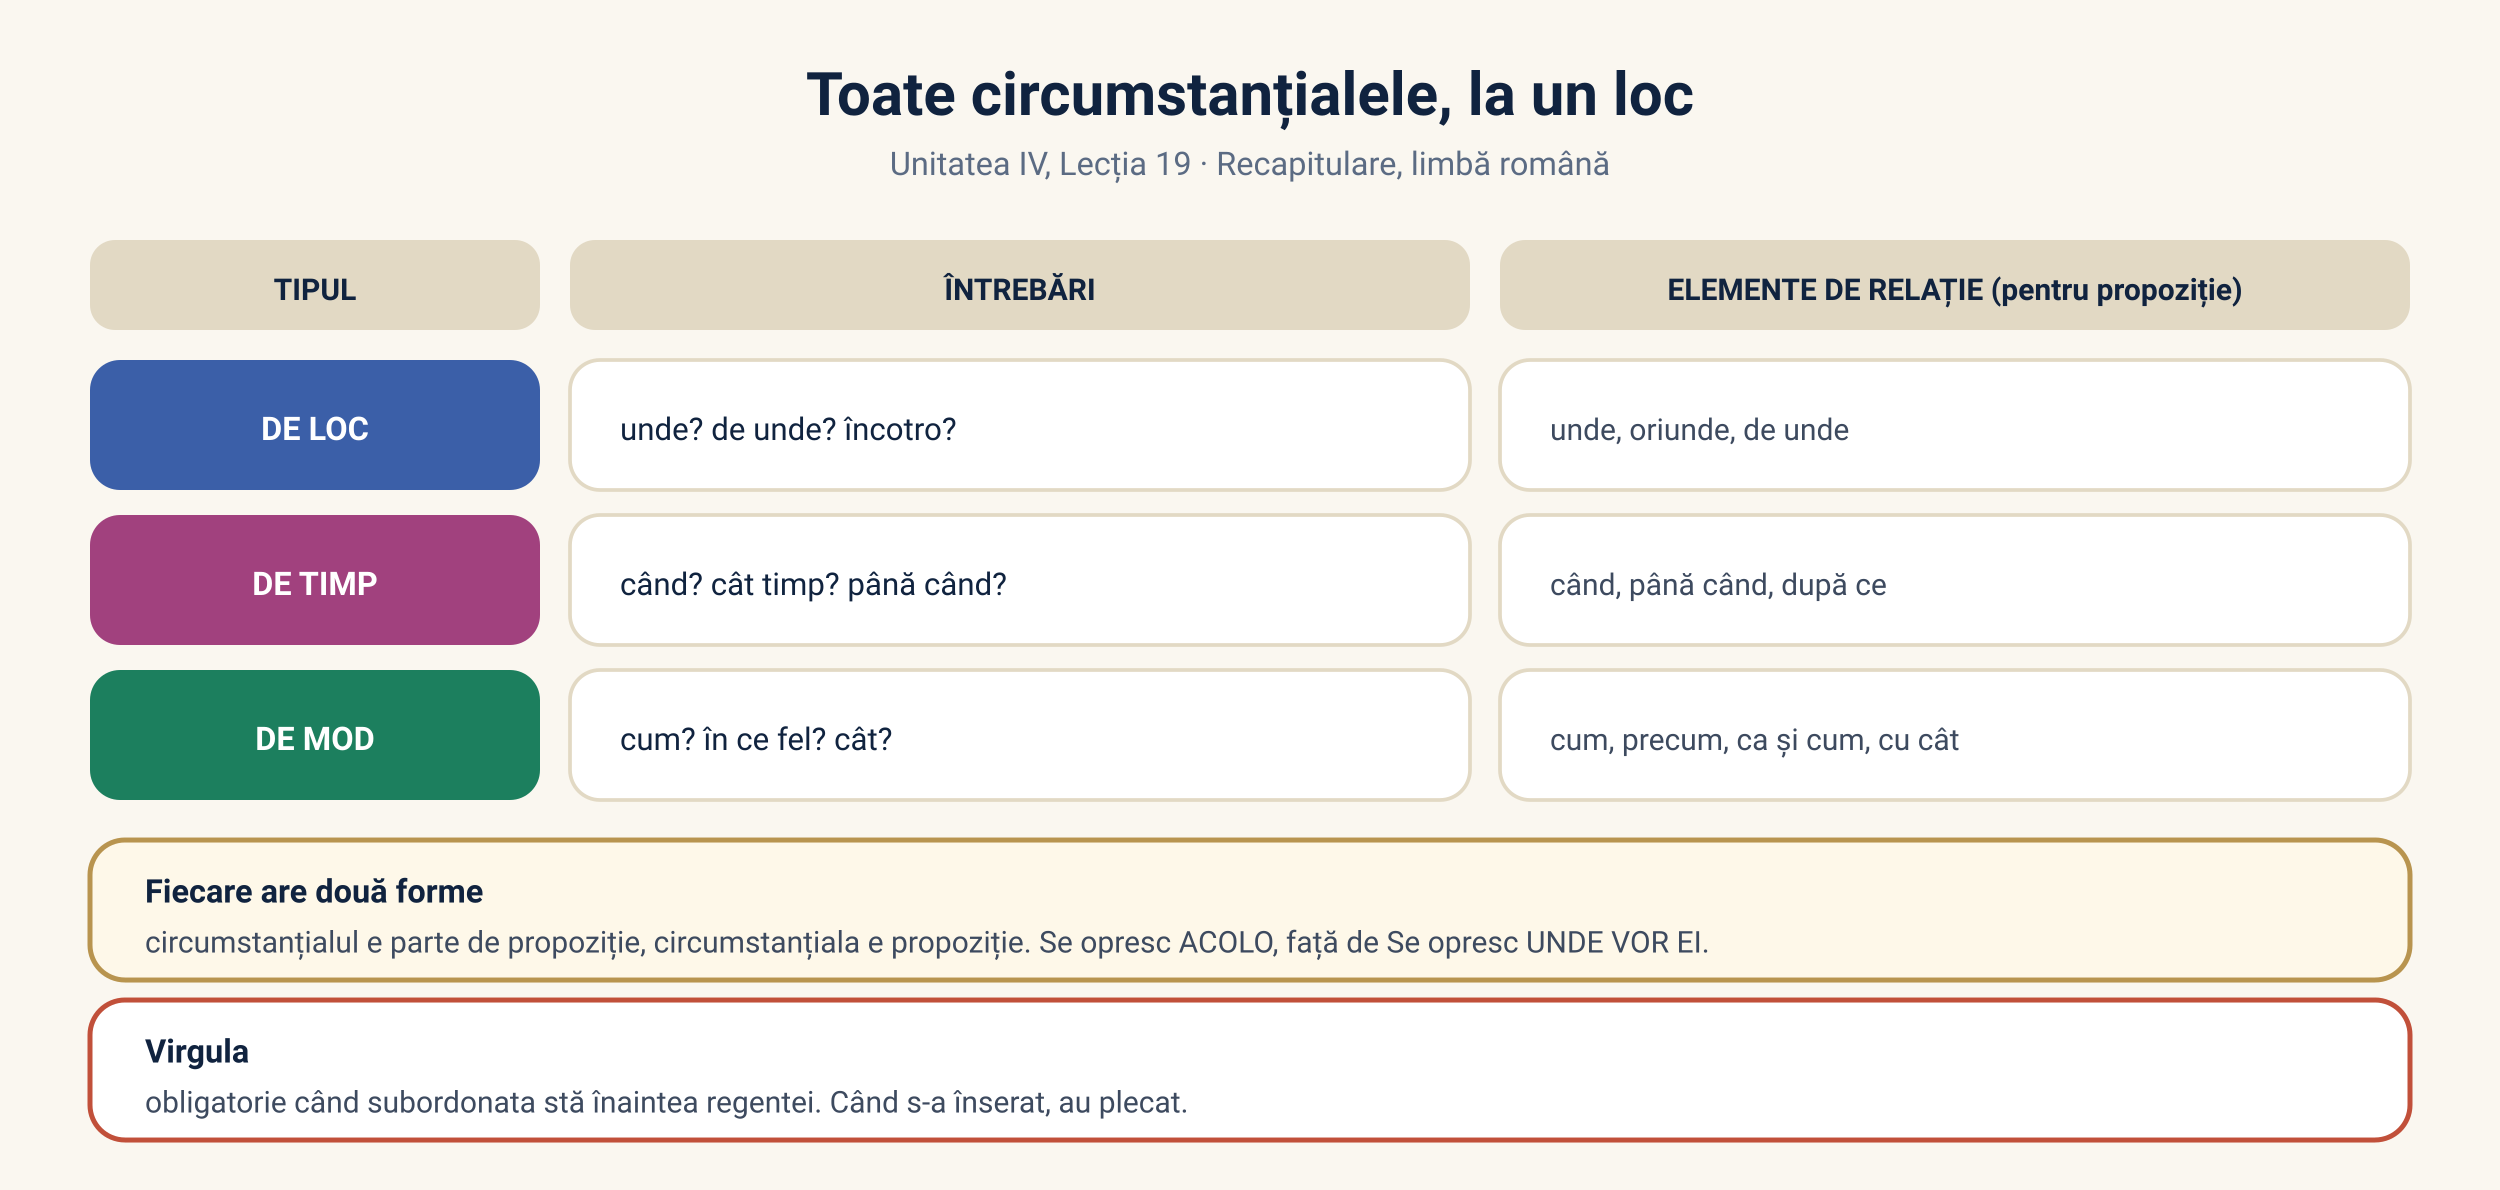
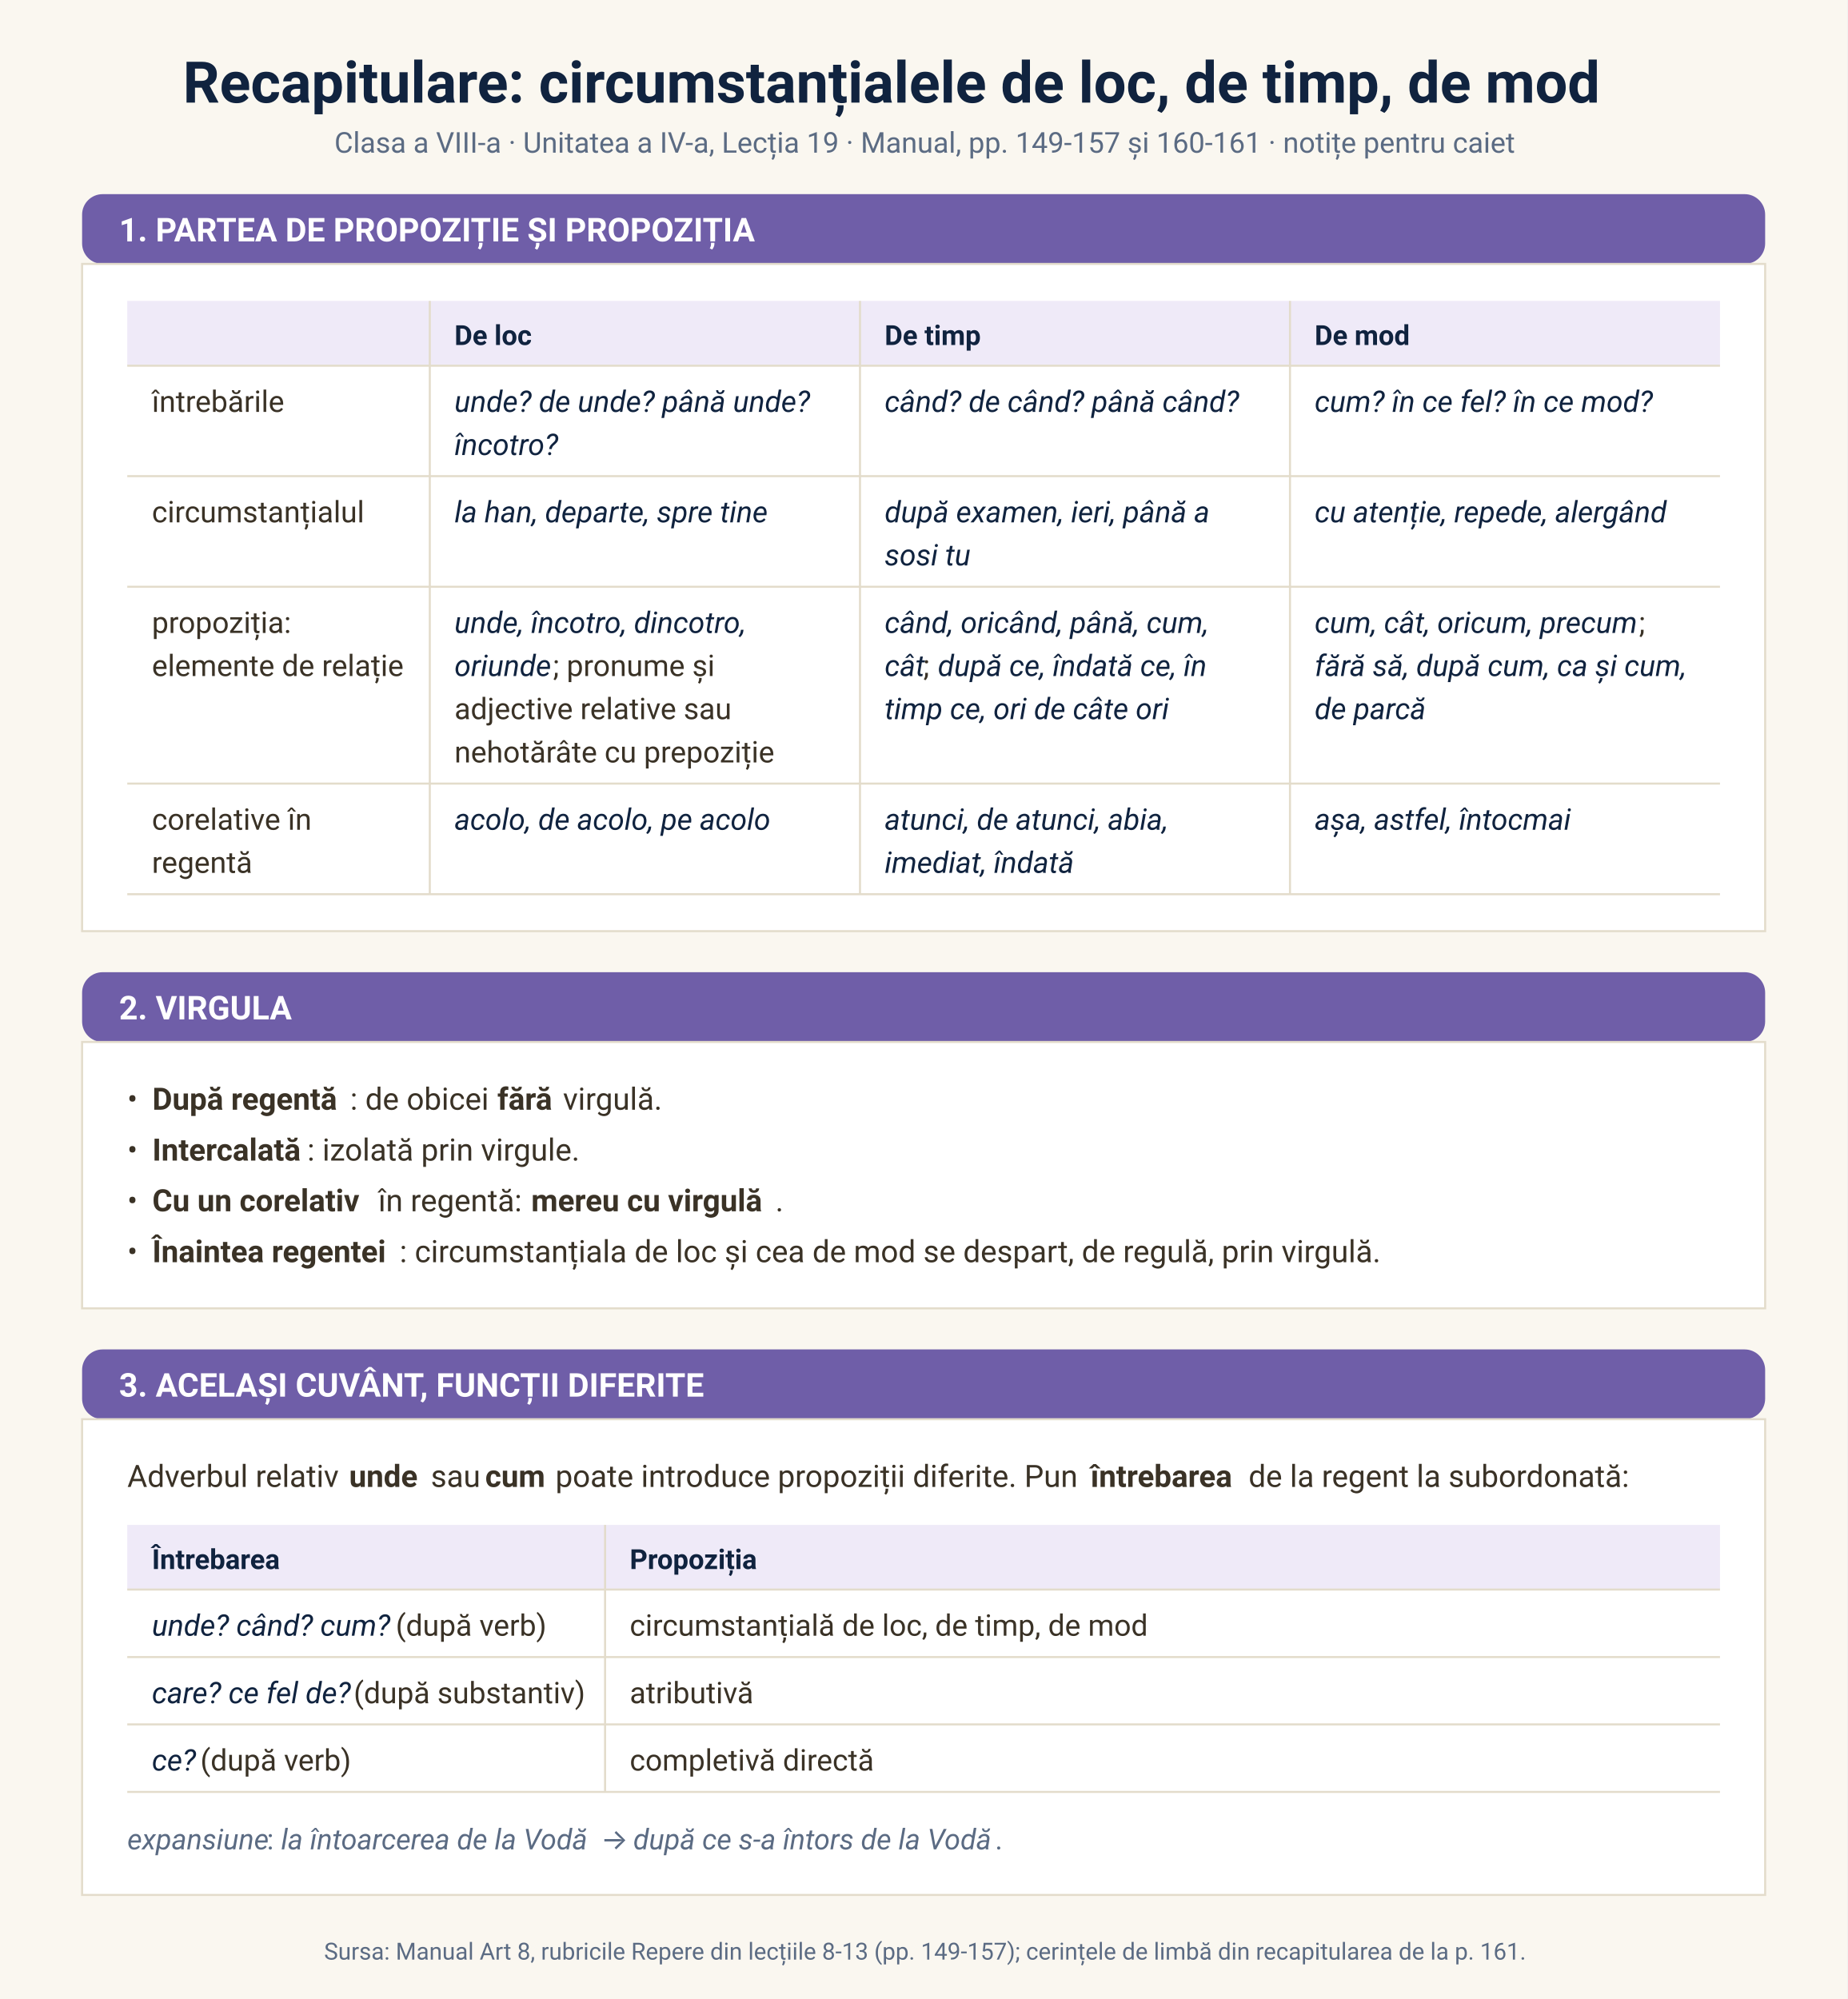
- <svg xmlns="http://www.w3.org/2000/svg" viewBox="0 0 1000 476" font-family="'Segoe UI', 'Plus Jakarta Sans', -apple-system, Roboto, sans-serif">
-   <rect width="1000" height="476" fill="#faf7f0" />
-   <text x="500" y="46" text-anchor="middle" font-size="24" font-weight="700" fill="#10233f">Toate circumstanțialele, la un loc</text>
-   <text x="500" y="70" text-anchor="middle" font-size="13" fill="#5b6b83">Unitatea IV, Lecția 19 · Recapitulare, limbă română</text>
-   <rect x="36" y="96" width="180" height="36" rx="10" fill="#e2d9c4" />
-   <text x="126" y="120" text-anchor="middle" font-size="12" font-weight="700" fill="#10233f">TIPUL</text>
-   <rect x="228" y="96" width="360" height="36" rx="10" fill="#e2d9c4" />
-   <text x="408" y="120" text-anchor="middle" font-size="12" font-weight="700" fill="#10233f">ÎNTREBĂRI</text>
-   <rect x="600" y="96" width="364" height="36" rx="10" fill="#e2d9c4" />
-   <text x="782" y="120" text-anchor="middle" font-size="12" font-weight="700" fill="#10233f">ELEMENTE DE RELAȚIE (pentru propoziție)</text>
-   <rect x="36" y="144" width="180" height="52" rx="12" fill="#3b5fa8" />
-   <text x="126" y="176" text-anchor="middle" font-size="13" font-weight="700" fill="#ffffff">DE LOC</text>
-   <rect x="228" y="144" width="360" height="52" rx="12" fill="#ffffff" stroke="#e2d9c4" stroke-width="1.5" />
-   <text x="248" y="176" font-size="12.5" fill="#10233f">unde? de unde? încotro?</text>
-   <rect x="600" y="144" width="364" height="52" rx="12" fill="#ffffff" stroke="#e2d9c4" stroke-width="1.5" />
-   <text x="620" y="176" font-size="12" fill="#3d4a5f">unde, oriunde, de unde</text>
-   <rect x="36" y="206" width="180" height="52" rx="12" fill="#a1417e" />
-   <text x="126" y="238" text-anchor="middle" font-size="13" font-weight="700" fill="#ffffff">DE TIMP</text>
-   <rect x="228" y="206" width="360" height="52" rx="12" fill="#ffffff" stroke="#e2d9c4" stroke-width="1.5" />
-   <text x="248" y="238" font-size="12.5" fill="#10233f">când? cât timp? până când?</text>
-   <rect x="600" y="206" width="364" height="52" rx="12" fill="#ffffff" stroke="#e2d9c4" stroke-width="1.5" />
-   <text x="620" y="238" font-size="12" fill="#3d4a5f">când, până când, după ce</text>
-   <rect x="36" y="268" width="180" height="52" rx="12" fill="#1c7f5e" />
-   <text x="126" y="300" text-anchor="middle" font-size="13" font-weight="700" fill="#ffffff">DE MOD</text>
-   <rect x="228" y="268" width="360" height="52" rx="12" fill="#ffffff" stroke="#e2d9c4" stroke-width="1.5" />
-   <text x="248" y="300" font-size="12.5" fill="#10233f">cum? în ce fel? cât?</text>
-   <rect x="600" y="268" width="364" height="52" rx="12" fill="#ffffff" stroke="#e2d9c4" stroke-width="1.5" />
-   <text x="620" y="300" font-size="12" fill="#3d4a5f">cum, precum, ca și cum, cu cât</text>
-   <rect x="36" y="336" width="928" height="56" rx="14" fill="#fef8e9" stroke="#b8944f" stroke-width="2" />
-   <text x="58" y="361" font-size="13" font-weight="700" fill="#10233f">Fiecare are două forme</text>
-   <text x="58" y="381" font-size="12" fill="#3d4a5f">circumstanțialul e parte de propoziție, circumstanțiala e propoziție. Se opresc ACOLO, față de Se opresc UNDE VOR EI.</text>
-   <rect x="36" y="400" width="928" height="56" rx="14" fill="#ffffff" stroke="#c1503a" stroke-width="2" />
-   <text x="58" y="425" font-size="13" font-weight="700" fill="#10233f">Virgula</text>
-   <text x="58" y="445" font-size="12" fill="#3d4a5f">obligatorie când subordonata stă înaintea regentei. Când s-a înserat, au plecat.</text>
+ <svg xmlns="http://www.w3.org/2000/svg" viewBox="0 0 900 974" font-family="'Segoe UI', 'Plus Jakarta Sans', -apple-system, Roboto, sans-serif">
+   <rect width="900" height="974" fill="#faf7f0" />
+   <text x="89.1" y="50.0" font-size="28" fill="#10233f" font-weight="700" textLength="723.8" lengthAdjust="spacing">Recapitulare: circumstanțialele de loc, de timp, de mod</text>
+   <text x="162.9" y="74.4" font-size="14" fill="#5b6b83" textLength="574.1" lengthAdjust="spacing">Clasa a VIII-a · Unitatea a IV-a, Lecția 19 · Manual, pp. 149-157 și 160-161 · notițe pentru caiet</text>
+   <rect x="40" y="94.6" width="820" height="34" rx="10" fill="#6f5ea8" />
+   <text x="58" y="117.6" font-size="16" font-weight="700" fill="#ffffff">1. PARTEA DE PROPOZIȚIE ȘI PROPOZIȚIA</text>
+   <rect x="40" y="128.6" width="820" height="325.1" fill="#ffffff" stroke="#e3dccb" />
+   <rect x="62.0" y="146.6" width="776.0" height="31.6" fill="#efeaf8" />
+   <text x="221.4" y="168.1" font-size="13.5" fill="#10233f" font-weight="700" textLength="39.6" lengthAdjust="spacing">De loc</text>
+   <text x="431.0" y="168.1" font-size="13.5" fill="#10233f" font-weight="700" textLength="50.9" lengthAdjust="spacing">De timp</text>
+   <text x="640.5" y="168.1" font-size="13.5" fill="#10233f" font-weight="700" textLength="50.1" lengthAdjust="spacing">De mod</text>
+   <line x1="62.0" y1="178.2" x2="838.0" y2="178.2" stroke="#e3dccb" />
+   <text x="74.0" y="200.7" font-size="14.5" fill="#3a3226" textLength="64.8" lengthAdjust="spacing">întrebările</text>
+   <text x="221.4" y="200.7" font-size="14.5" fill="#10233f" font-style="italic" textLength="174.4" lengthAdjust="spacing">unde? de unde? până unde?</text>
+   <text x="221.4" y="221.7" font-size="14.5" fill="#10233f" font-style="italic" textLength="50.0" lengthAdjust="spacing">încotro?</text>
+   <text x="431.0" y="200.7" font-size="14.5" fill="#10233f" font-style="italic" textLength="171.4" lengthAdjust="spacing">când? de când? până când?</text>
+   <text x="640.5" y="200.7" font-size="14.5" fill="#10233f" font-style="italic" textLength="163.3" lengthAdjust="spacing">cum? în ce fel? în ce mod?</text>
+   <line x1="62.0" y1="232.0" x2="838.0" y2="232.0" stroke="#e3dccb" />
+   <text x="74.0" y="254.5" font-size="14.5" fill="#3a3226" textLength="100.3" lengthAdjust="spacing">circumstanțialul</text>
+   <text x="221.4" y="254.5" font-size="14.5" fill="#10233f" font-style="italic" textLength="154.9" lengthAdjust="spacing">la han, departe, spre tine</text>
+   <text x="431.0" y="254.5" font-size="14.5" fill="#10233f" font-style="italic" textLength="162.3" lengthAdjust="spacing">după examen, ieri, până a</text>
+   <text x="431.0" y="275.5" font-size="14.5" fill="#10233f" font-style="italic" textLength="39.9" lengthAdjust="spacing">sosi tu</text>
+   <text x="640.5" y="254.5" font-size="14.5" fill="#10233f" font-style="italic" textLength="173.6" lengthAdjust="spacing">cu atenție, repede, alergând</text>
+   <line x1="62.0" y1="285.9" x2="838.0" y2="285.9" stroke="#e3dccb" />
+   <text x="74.0" y="308.4" font-size="14.5" fill="#3a3226" textLength="68.3" lengthAdjust="spacing">propoziția:</text>
+   <text x="74.0" y="329.4" font-size="14.5" fill="#3a3226" textLength="122.7" lengthAdjust="spacing">elemente de relație</text>
+   <text x="221.4" y="308.4" font-size="14.5" fill="#10233f" font-style="italic" textLength="144.0" lengthAdjust="spacing">unde, încotro, dincotro,</text>
+   <text x="221.4" y="329.4" font-size="14.5" fill="#10233f" font-style="italic" textLength="48.0" lengthAdjust="spacing">oriunde</text>
+   <text x="269.4" y="329.4" font-size="14.5" fill="#3a3226" textLength="79.3" lengthAdjust="spacing">; pronume și</text>
+   <text x="221.4" y="350.4" font-size="14.5" fill="#3a3226" textLength="132.5" lengthAdjust="spacing">adjective relative sau</text>
+   <text x="221.4" y="371.5" font-size="14.5" fill="#3a3226" textLength="156.9" lengthAdjust="spacing">nehotărâte cu prepoziție</text>
+   <text x="431.0" y="308.4" font-size="14.5" fill="#10233f" font-style="italic" textLength="160.2" lengthAdjust="spacing">când, oricând, până, cum,</text>
+   <text x="431.0" y="329.4" font-size="14.5" fill="#10233f" font-style="italic" textLength="18.9" lengthAdjust="spacing">cât</text>
+   <text x="449.8" y="329.4" font-size="14.5" fill="#3a3226" textLength="3.2" lengthAdjust="spacing">;</text>
+   <text x="456.9" y="329.4" font-size="14.5" fill="#10233f" font-style="italic" textLength="132.5" lengthAdjust="spacing">după ce, îndată ce, în</text>
+   <text x="431.0" y="350.4" font-size="14.5" fill="#10233f" font-style="italic" textLength="139.5" lengthAdjust="spacing">timp ce, ori de câte ori</text>
+   <text x="640.5" y="308.4" font-size="14.5" fill="#10233f" font-style="italic" textLength="158.1" lengthAdjust="spacing">cum, cât, oricum, precum</text>
+   <text x="798.5" y="308.4" font-size="14.5" fill="#3a3226" textLength="3.2" lengthAdjust="spacing">;</text>
+   <text x="640.5" y="329.4" font-size="14.5" fill="#10233f" font-style="italic" textLength="181.2" lengthAdjust="spacing">fără să, după cum, ca și cum,</text>
+   <text x="640.5" y="350.4" font-size="14.5" fill="#10233f" font-style="italic" textLength="53.9" lengthAdjust="spacing">de parcă</text>
+   <line x1="62.0" y1="381.8" x2="838.0" y2="381.8" stroke="#e3dccb" />
+   <text x="74.0" y="404.3" font-size="14.5" fill="#3a3226" textLength="77.3" lengthAdjust="spacing">corelative în</text>
+   <text x="74.0" y="425.3" font-size="14.5" fill="#3a3226" textLength="49.3" lengthAdjust="spacing">regentă</text>
+   <text x="221.4" y="404.3" font-size="14.5" fill="#10233f" font-style="italic" textLength="152.8" lengthAdjust="spacing">acolo, de acolo, pe acolo</text>
+   <text x="431.0" y="404.3" font-size="14.5" fill="#10233f" font-style="italic" textLength="141.2" lengthAdjust="spacing">atunci, de atunci, abia,</text>
+   <text x="431.0" y="425.3" font-size="14.5" fill="#10233f" font-style="italic" textLength="94.5" lengthAdjust="spacing">imediat, îndată</text>
+   <text x="640.5" y="404.3" font-size="14.5" fill="#10233f" font-style="italic" textLength="124.0" lengthAdjust="spacing">așa, astfel, întocmai</text>
+   <line x1="62.0" y1="435.7" x2="838.0" y2="435.7" stroke="#e3dccb" />
+   <line x1="209.4" y1="146.6" x2="209.4" y2="435.7" stroke="#e3dccb" />
+   <line x1="419.0" y1="146.6" x2="419.0" y2="435.7" stroke="#e3dccb" />
+   <line x1="628.5" y1="146.6" x2="628.5" y2="435.7" stroke="#e3dccb" />
+   <rect x="40" y="473.7" width="820" height="34" rx="10" fill="#6f5ea8" />
+   <text x="58" y="496.7" font-size="16" font-weight="700" fill="#ffffff">2. VIRGULA</text>
+   <rect x="40" y="507.7" width="820" height="129.8" fill="#ffffff" stroke="#e3dccb" />
+   <text x="62.0" y="540.7" font-size="15" fill="#3a3226">•</text>
+   <text x="74.2" y="540.7" font-size="15" fill="#3a3226" font-weight="700" textLength="96.4" lengthAdjust="spacing">După regentă</text>
+   <text x="170.6" y="540.7" font-size="15" fill="#3a3226" textLength="67.7" lengthAdjust="spacing">: de obicei</text>
+   <text x="242.3" y="540.7" font-size="15" fill="#3a3226" font-weight="700" textLength="27.9" lengthAdjust="spacing">fără</text>
+   <text x="274.3" y="540.7" font-size="15" fill="#3a3226" textLength="48.0" lengthAdjust="spacing">virgulă.</text>
+   <text x="62.0" y="565.5" font-size="15" fill="#3a3226">•</text>
+   <text x="74.2" y="565.5" font-size="15" fill="#3a3226" font-weight="700" textLength="75.5" lengthAdjust="spacing">Intercalată</text>
+   <text x="149.7" y="565.5" font-size="15" fill="#3a3226" textLength="133.0" lengthAdjust="spacing">: izolată prin virgule.</text>
+   <text x="62.0" y="590.2" font-size="15" fill="#3a3226">•</text>
+   <text x="74.2" y="590.2" font-size="15" fill="#3a3226" font-weight="700" textLength="106.0" lengthAdjust="spacing">Cu un corelativ</text>
+   <text x="184.3" y="590.2" font-size="15" fill="#3a3226" textLength="70.5" lengthAdjust="spacing">în regentă:</text>
+   <text x="258.8" y="590.2" font-size="15" fill="#3a3226" font-weight="700" textLength="119.0" lengthAdjust="spacing">mereu cu virgulă</text>
+   <text x="377.8" y="590.2" font-size="15" fill="#3a3226" textLength="3.3" lengthAdjust="spacing">.</text>
+   <text x="62.0" y="615.0" font-size="15" fill="#3a3226">•</text>
+   <text x="74.2" y="615.0" font-size="15" fill="#3a3226" font-weight="700" textLength="120.5" lengthAdjust="spacing">Înaintea regentei</text>
+   <text x="194.7" y="615.0" font-size="15" fill="#3a3226" textLength="473.8" lengthAdjust="spacing">: circumstanțiala de loc și cea de mod se despart, de regulă, prin virgulă.</text>
+   <rect x="40" y="657.5" width="820" height="34" rx="10" fill="#6f5ea8" />
+   <text x="58" y="680.5" font-size="16" font-weight="700" fill="#ffffff">3. ACELAȘI CUVÂNT, FUNCȚII DIFERITE</text>
+   <rect x="40" y="691.5" width="820" height="231.8" fill="#ffffff" stroke="#e3dccb" />
+   <text x="62.0" y="724.5" font-size="15" fill="#3a3226" textLength="104.1" lengthAdjust="spacing">Adverbul relativ</text>
+   <text x="170.1" y="724.5" font-size="15" fill="#3a3226" font-weight="700" textLength="35.7" lengthAdjust="spacing">unde</text>
+   <text x="209.9" y="724.5" font-size="15" fill="#3a3226" textLength="22.5" lengthAdjust="spacing">sau</text>
+   <text x="236.4" y="724.5" font-size="15" fill="#3a3226" font-weight="700" textLength="30.1" lengthAdjust="spacing">cum</text>
+   <text x="270.6" y="724.5" font-size="15" fill="#3a3226" textLength="256.6" lengthAdjust="spacing">poate introduce propoziții diferite. Pun</text>
+   <text x="531.3" y="724.5" font-size="15" fill="#3a3226" font-weight="700" textLength="72.9" lengthAdjust="spacing">întrebarea</text>
+   <text x="608.3" y="724.5" font-size="15" fill="#3a3226" textLength="186.4" lengthAdjust="spacing">de la regent la subordonată:</text>
+   <rect x="62.0" y="743.0" width="776.0" height="31.6" fill="#efeaf8" />
+   <text x="74.0" y="764.5" font-size="13.5" fill="#10233f" font-weight="700" textLength="66.1" lengthAdjust="spacing">Întrebarea</text>
+   <text x="306.8" y="764.5" font-size="13.5" fill="#10233f" font-weight="700" textLength="65.1" lengthAdjust="spacing">Propoziția</text>
+   <line x1="62.0" y1="774.5" x2="838.0" y2="774.5" stroke="#e3dccb" />
+   <text x="74.0" y="797.0" font-size="14.5" fill="#10233f" font-style="italic" textLength="114.8" lengthAdjust="spacing">unde? când? cum?</text>
+   <text x="192.8" y="797.0" font-size="14.5" fill="#3a3226" textLength="73.5" lengthAdjust="spacing">(după verb)</text>
+   <text x="306.8" y="797.0" font-size="14.5" fill="#3a3226" textLength="251.9" lengthAdjust="spacing">circumstanțială de loc, de timp, de mod</text>
+   <line x1="62.0" y1="807.4" x2="838.0" y2="807.4" stroke="#e3dccb" />
+   <text x="74.0" y="829.9" font-size="14.5" fill="#10233f" font-style="italic" textLength="94.4" lengthAdjust="spacing">care? ce fel de?</text>
+   <text x="172.3" y="829.9" font-size="14.5" fill="#3a3226" textLength="110.3" lengthAdjust="spacing">(după substantiv)</text>
+   <text x="306.8" y="829.9" font-size="14.5" fill="#3a3226" textLength="60.5" lengthAdjust="spacing">atributivă</text>
+   <line x1="62.0" y1="840.2" x2="838.0" y2="840.2" stroke="#e3dccb" />
+   <text x="74.0" y="862.7" font-size="14.5" fill="#10233f" font-style="italic" textLength="19.7" lengthAdjust="spacing">ce?</text>
+   <text x="97.6" y="862.7" font-size="14.5" fill="#3a3226" textLength="73.5" lengthAdjust="spacing">(după verb)</text>
+   <text x="306.8" y="862.7" font-size="14.5" fill="#3a3226" textLength="117.6" lengthAdjust="spacing">completivă directă</text>
+   <line x1="62.0" y1="873.1" x2="838.0" y2="873.1" stroke="#e3dccb" />
+   <line x1="294.8" y1="743.0" x2="294.8" y2="873.1" stroke="#e3dccb" />
+   <text x="62.0" y="901.1" font-size="14" fill="#5b6b83" font-style="italic" textLength="68.0" lengthAdjust="spacing">expansiune</text>
+   <text x="130.0" y="901.1" font-size="14" fill="#5b6b83" textLength="3.1" lengthAdjust="spacing">:</text>
+   <text x="136.9" y="901.1" font-size="14" fill="#5b6b83" font-style="italic" textLength="152.0" lengthAdjust="spacing">la întoarcerea de la Vodă</text>
+   <text x="292.7" y="901.1" font-size="14" fill="#5b6b83" textLength="12.0" lengthAdjust="spacing">→</text>
+   <text x="308.5" y="901.1" font-size="14" fill="#5b6b83" font-style="italic" textLength="176.2" lengthAdjust="spacing">după ce s-a întors de la Vodă</text>
+   <text x="484.8" y="901.1" font-size="14" fill="#5b6b83" textLength="3.1" lengthAdjust="spacing">.</text>
+   <text x="157.9" y="954.8" font-size="11.5" fill="#5b6b83" textLength="584.2" lengthAdjust="spacing">Sursa: Manual Art 8, rubricile Repere din lecțiile 8-13 (pp. 149-157); cerințele de limbă din recapitularea de la p. 161.</text>
</svg>
